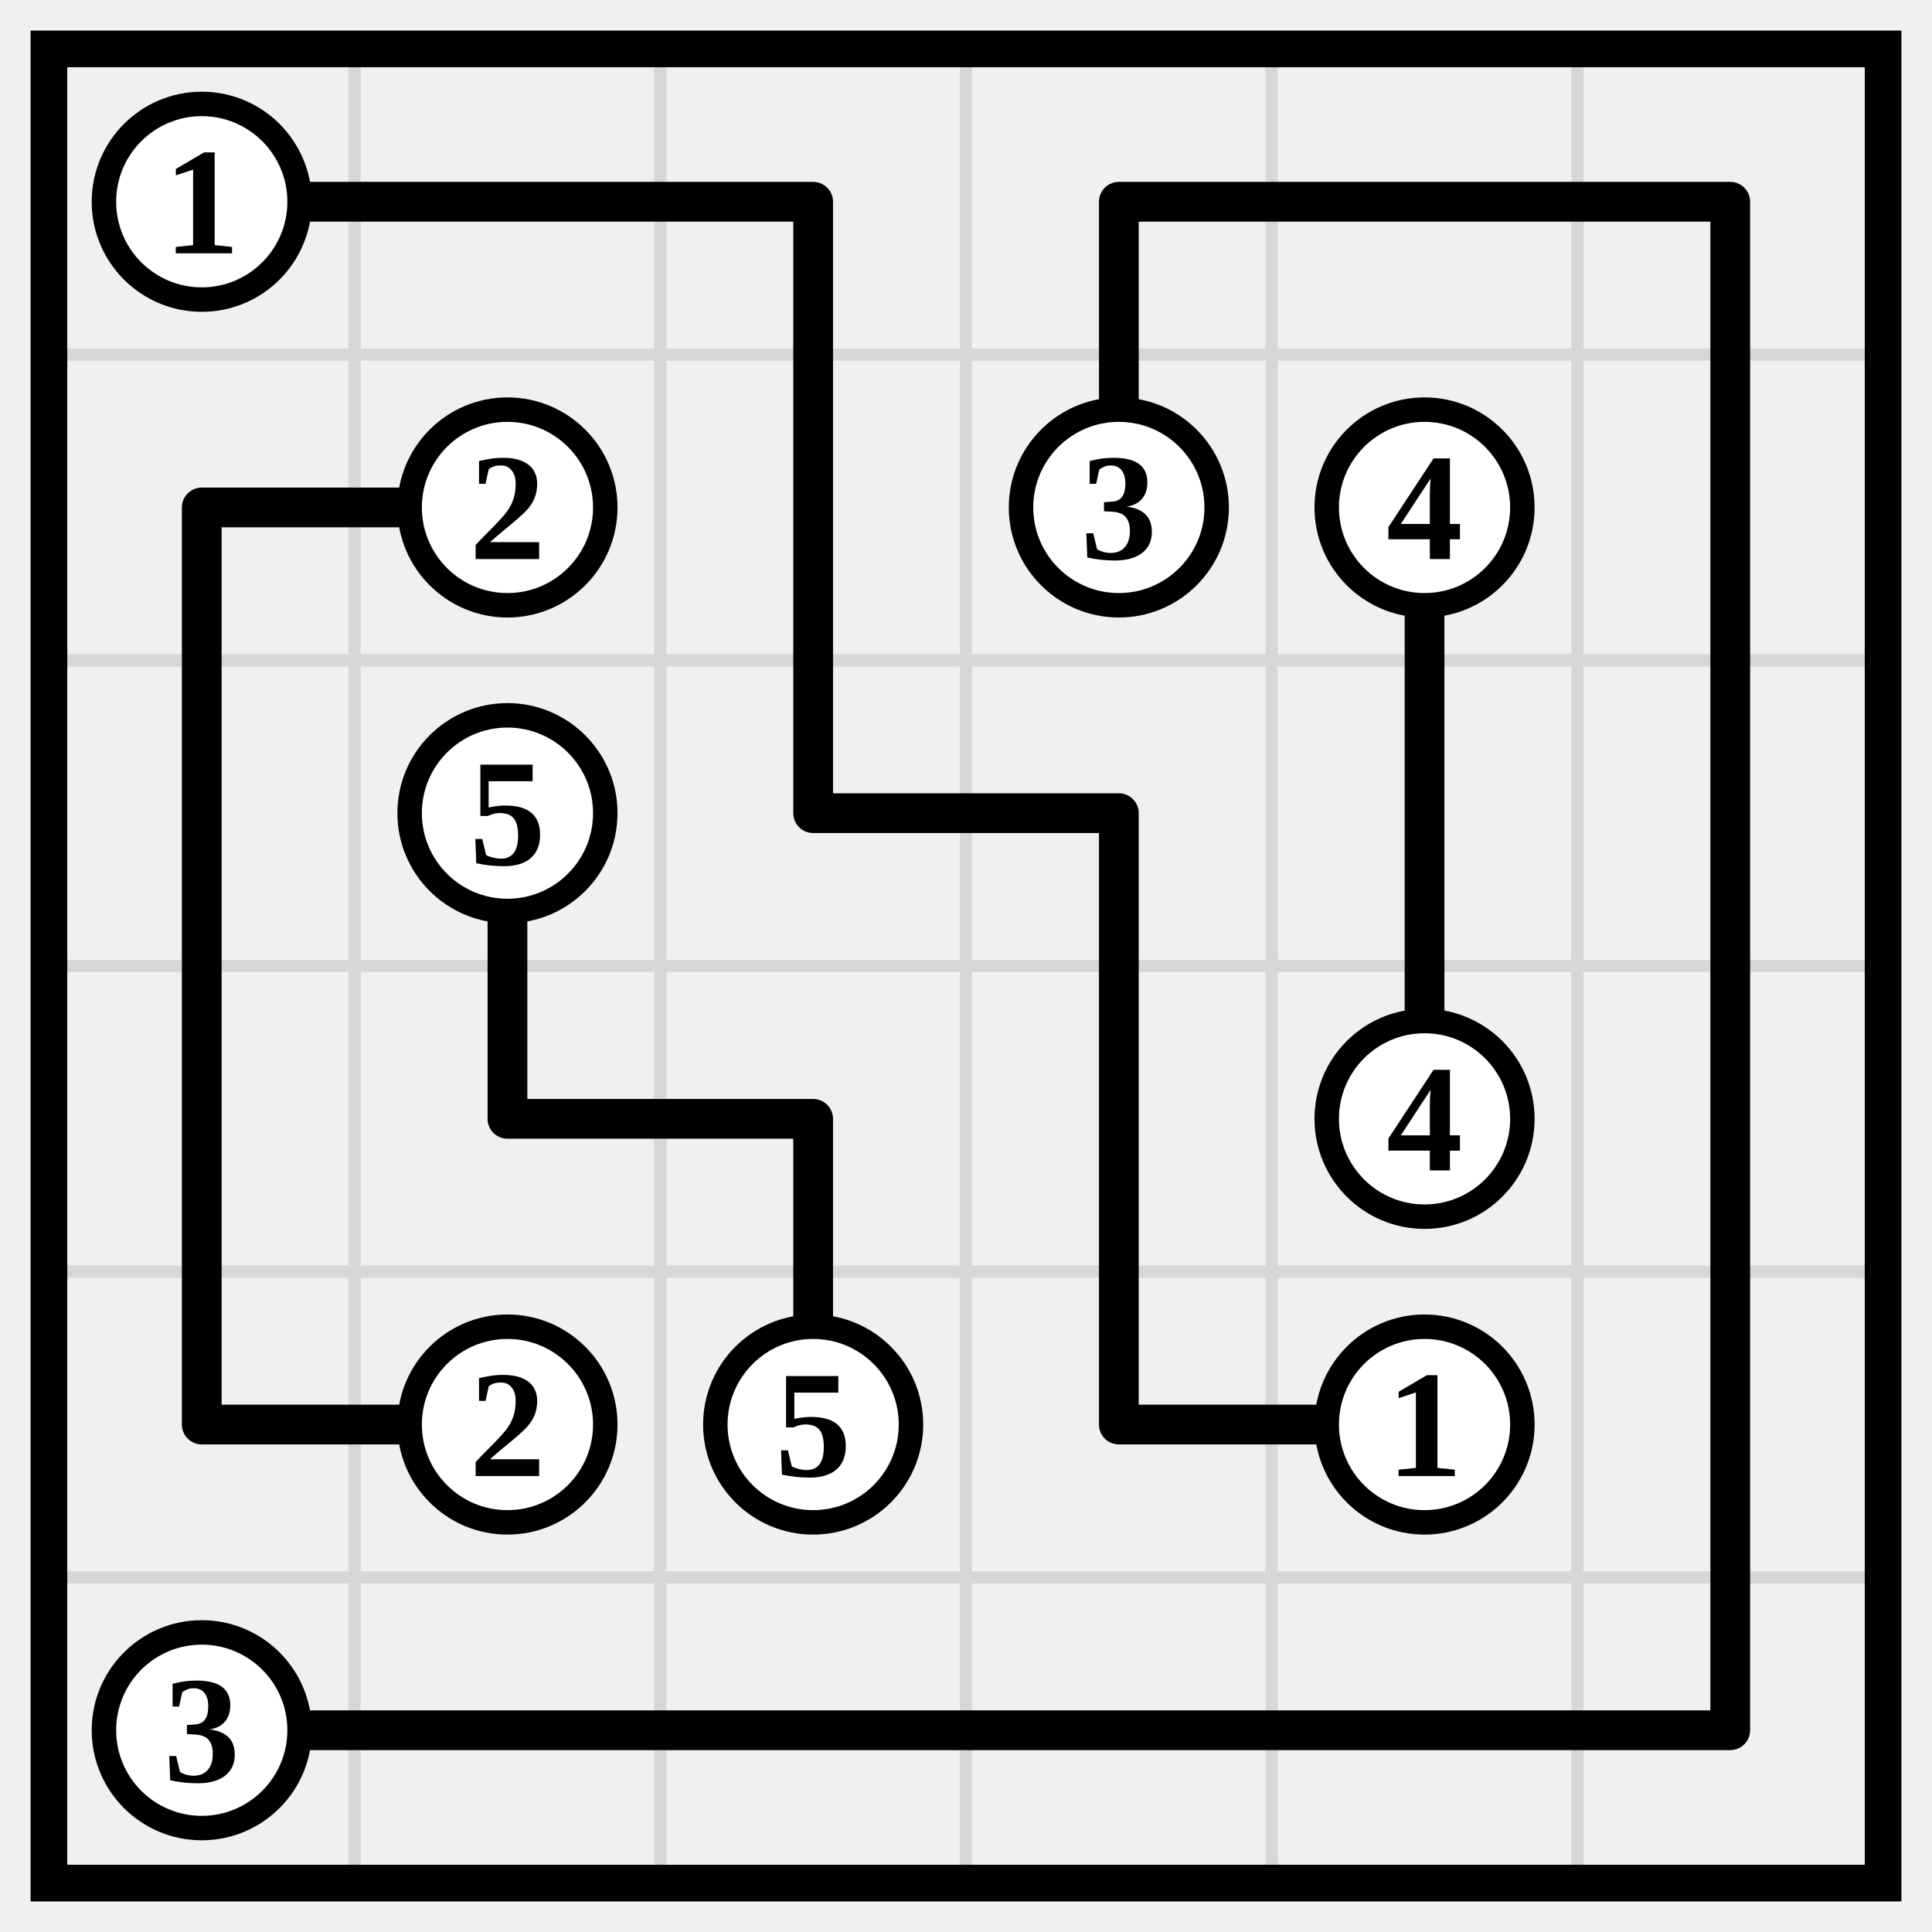
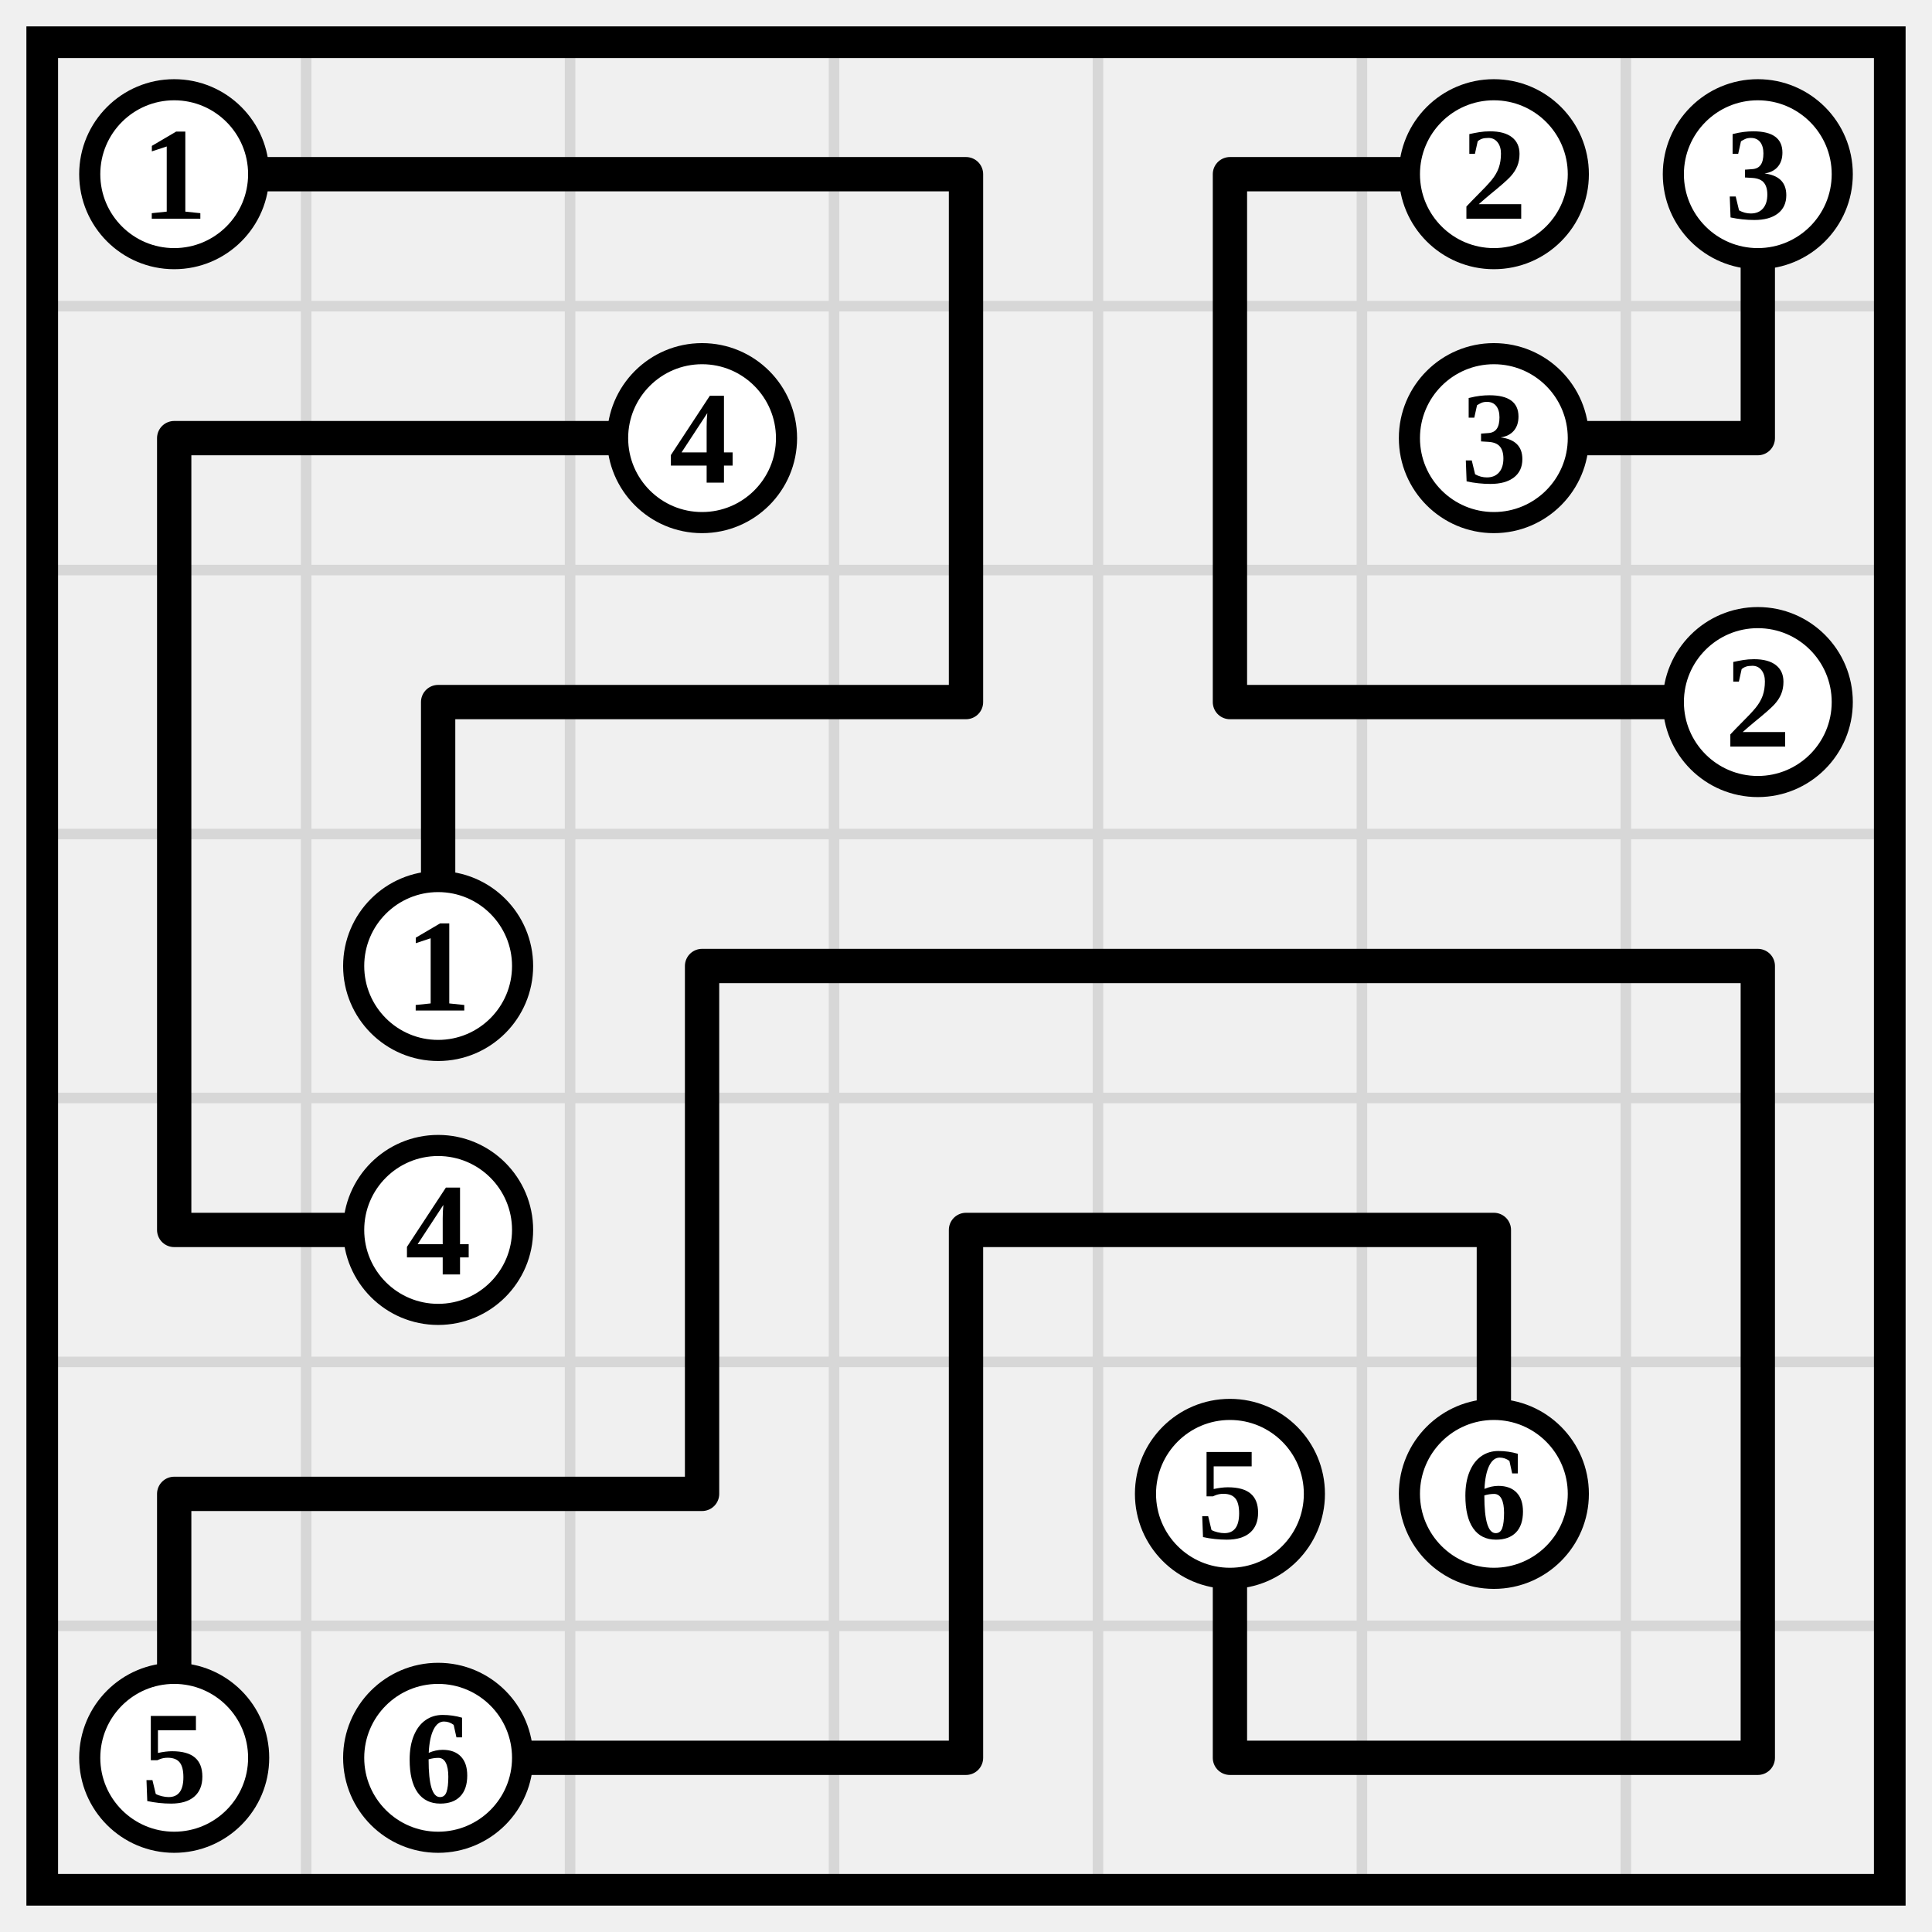
- <svg xmlns="http://www.w3.org/2000/svg" class="p" viewBox="0 0 632 632" preserveAspectRatio="xMidYMid meet" shape-rendering="geometricPrecision">
-   <path d="M16 116H616M16 216H616M16 316H616M16 416H616M16 516H616M116 16V616M216 16V616M316 16V616M416 16V616M516 16V616" fill="none" stroke="#d7d7d7" stroke-width="4" stroke-linecap="square" />
-   <rect x="16" y="16" width="600" height="600" fill="none" stroke="#000" stroke-width="12" />
-   <path d="M66 66H166M166 66H266M266 66V166M366 66H466M366 66V166M466 66H566M566 66V166M66 166H166M66 166V266M266 166V266M466 166V266M566 166V266M66 266V366M166 266V366M266 266H366M366 266V366M466 266V366M566 266V366M66 366V466M166 366H266M266 366V466M366 366V466M566 366V466M66 466H166M366 466H466M566 466V566M66 566H166M166 566H266M266 566H366M366 566H466M466 566H566" fill="none" stroke="#000" stroke-width="13" stroke-linecap="round" />
+ <svg xmlns="http://www.w3.org/2000/svg" class="p" viewBox="0 0 732 732" preserveAspectRatio="xMidYMid meet" shape-rendering="geometricPrecision">
+   <path d="M16 116H716M16 216H716M16 316H716M16 416H716M16 516H716M16 616H716M116 16V716M216 16V716M316 16V716M416 16V716M516 16V716M616 16V716" fill="none" stroke="#d7d7d7" stroke-width="4" stroke-linecap="square" />
+   <rect x="16" y="16" width="700" height="700" fill="none" stroke="#000" stroke-width="12" />
+   <path d="M66 66H166M166 66H266M266 66H366M366 66V166M466 66H566M466 66V166M666 66V166M66 166H166M66 166V266M166 166H266M366 166V266M466 166V266M566 166H666M66 266V366M166 266H266M166 266V366M266 266H366M466 266H566M566 266H666M66 366V466M266 366H366M266 366V466M366 366H466M466 366H566M566 366H666M666 366V466M66 466H166M266 466V566M366 466H466M366 466V566M466 466H566M566 466V566M666 466V566M66 566H166M66 566V666M166 566H266M366 566V666M466 566V666M666 566V666M166 666H266M266 666H366M466 666H566M566 666H666" fill="none" stroke="#000" stroke-width="13" stroke-linecap="round" />
  <circle cx="66" cy="66" r="32" fill="#fff" stroke="#000" stroke-width="8" />
  <text x="66" y="66" font-size="50" text-anchor="middle" dominant-baseline="central" fill="#000" font-weight="700">1</text>
-   <circle cx="166" cy="166" r="32" fill="#fff" stroke="#000" stroke-width="8" />
-   <text x="166" y="166" font-size="50" text-anchor="middle" dominant-baseline="central" fill="#000" font-weight="700">2</text>
-   <circle cx="366" cy="166" r="32" fill="#fff" stroke="#000" stroke-width="8" />
-   <text x="366" y="166" font-size="50" text-anchor="middle" dominant-baseline="central" fill="#000" font-weight="700">3</text>
-   <circle cx="466" cy="166" r="32" fill="#fff" stroke="#000" stroke-width="8" />
-   <text x="466" y="166" font-size="50" text-anchor="middle" dominant-baseline="central" fill="#000" font-weight="700">4</text>
-   <circle cx="166" cy="266" r="32" fill="#fff" stroke="#000" stroke-width="8" />
-   <text x="166" y="266" font-size="50" text-anchor="middle" dominant-baseline="central" fill="#000" font-weight="700">5</text>
-   <circle cx="466" cy="366" r="32" fill="#fff" stroke="#000" stroke-width="8" />
-   <text x="466" y="366" font-size="50" text-anchor="middle" dominant-baseline="central" fill="#000" font-weight="700">4</text>
+   <circle cx="566" cy="66" r="32" fill="#fff" stroke="#000" stroke-width="8" />
+   <text x="566" y="66" font-size="50" text-anchor="middle" dominant-baseline="central" fill="#000" font-weight="700">2</text>
+   <circle cx="666" cy="66" r="32" fill="#fff" stroke="#000" stroke-width="8" />
+   <text x="666" y="66" font-size="50" text-anchor="middle" dominant-baseline="central" fill="#000" font-weight="700">3</text>
+   <circle cx="266" cy="166" r="32" fill="#fff" stroke="#000" stroke-width="8" />
+   <text x="266" y="166" font-size="50" text-anchor="middle" dominant-baseline="central" fill="#000" font-weight="700">4</text>
+   <circle cx="566" cy="166" r="32" fill="#fff" stroke="#000" stroke-width="8" />
+   <text x="566" y="166" font-size="50" text-anchor="middle" dominant-baseline="central" fill="#000" font-weight="700">3</text>
+   <circle cx="666" cy="266" r="32" fill="#fff" stroke="#000" stroke-width="8" />
+   <text x="666" y="266" font-size="50" text-anchor="middle" dominant-baseline="central" fill="#000" font-weight="700">2</text>
+   <circle cx="166" cy="366" r="32" fill="#fff" stroke="#000" stroke-width="8" />
+   <text x="166" y="366" font-size="50" text-anchor="middle" dominant-baseline="central" fill="#000" font-weight="700">1</text>
  <circle cx="166" cy="466" r="32" fill="#fff" stroke="#000" stroke-width="8" />
-   <text x="166" y="466" font-size="50" text-anchor="middle" dominant-baseline="central" fill="#000" font-weight="700">2</text>
-   <circle cx="266" cy="466" r="32" fill="#fff" stroke="#000" stroke-width="8" />
-   <text x="266" y="466" font-size="50" text-anchor="middle" dominant-baseline="central" fill="#000" font-weight="700">5</text>
-   <circle cx="466" cy="466" r="32" fill="#fff" stroke="#000" stroke-width="8" />
-   <text x="466" y="466" font-size="50" text-anchor="middle" dominant-baseline="central" fill="#000" font-weight="700">1</text>
-   <circle cx="66" cy="566" r="32" fill="#fff" stroke="#000" stroke-width="8" />
-   <text x="66" y="566" font-size="50" text-anchor="middle" dominant-baseline="central" fill="#000" font-weight="700">3</text>
+   <text x="166" y="466" font-size="50" text-anchor="middle" dominant-baseline="central" fill="#000" font-weight="700">4</text>
+   <circle cx="466" cy="566" r="32" fill="#fff" stroke="#000" stroke-width="8" />
+   <text x="466" y="566" font-size="50" text-anchor="middle" dominant-baseline="central" fill="#000" font-weight="700">5</text>
+   <circle cx="566" cy="566" r="32" fill="#fff" stroke="#000" stroke-width="8" />
+   <text x="566" y="566" font-size="50" text-anchor="middle" dominant-baseline="central" fill="#000" font-weight="700">6</text>
+   <circle cx="66" cy="666" r="32" fill="#fff" stroke="#000" stroke-width="8" />
+   <text x="66" y="666" font-size="50" text-anchor="middle" dominant-baseline="central" fill="#000" font-weight="700">5</text>
+   <circle cx="166" cy="666" r="32" fill="#fff" stroke="#000" stroke-width="8" />
+   <text x="166" y="666" font-size="50" text-anchor="middle" dominant-baseline="central" fill="#000" font-weight="700">6</text>
</svg>
